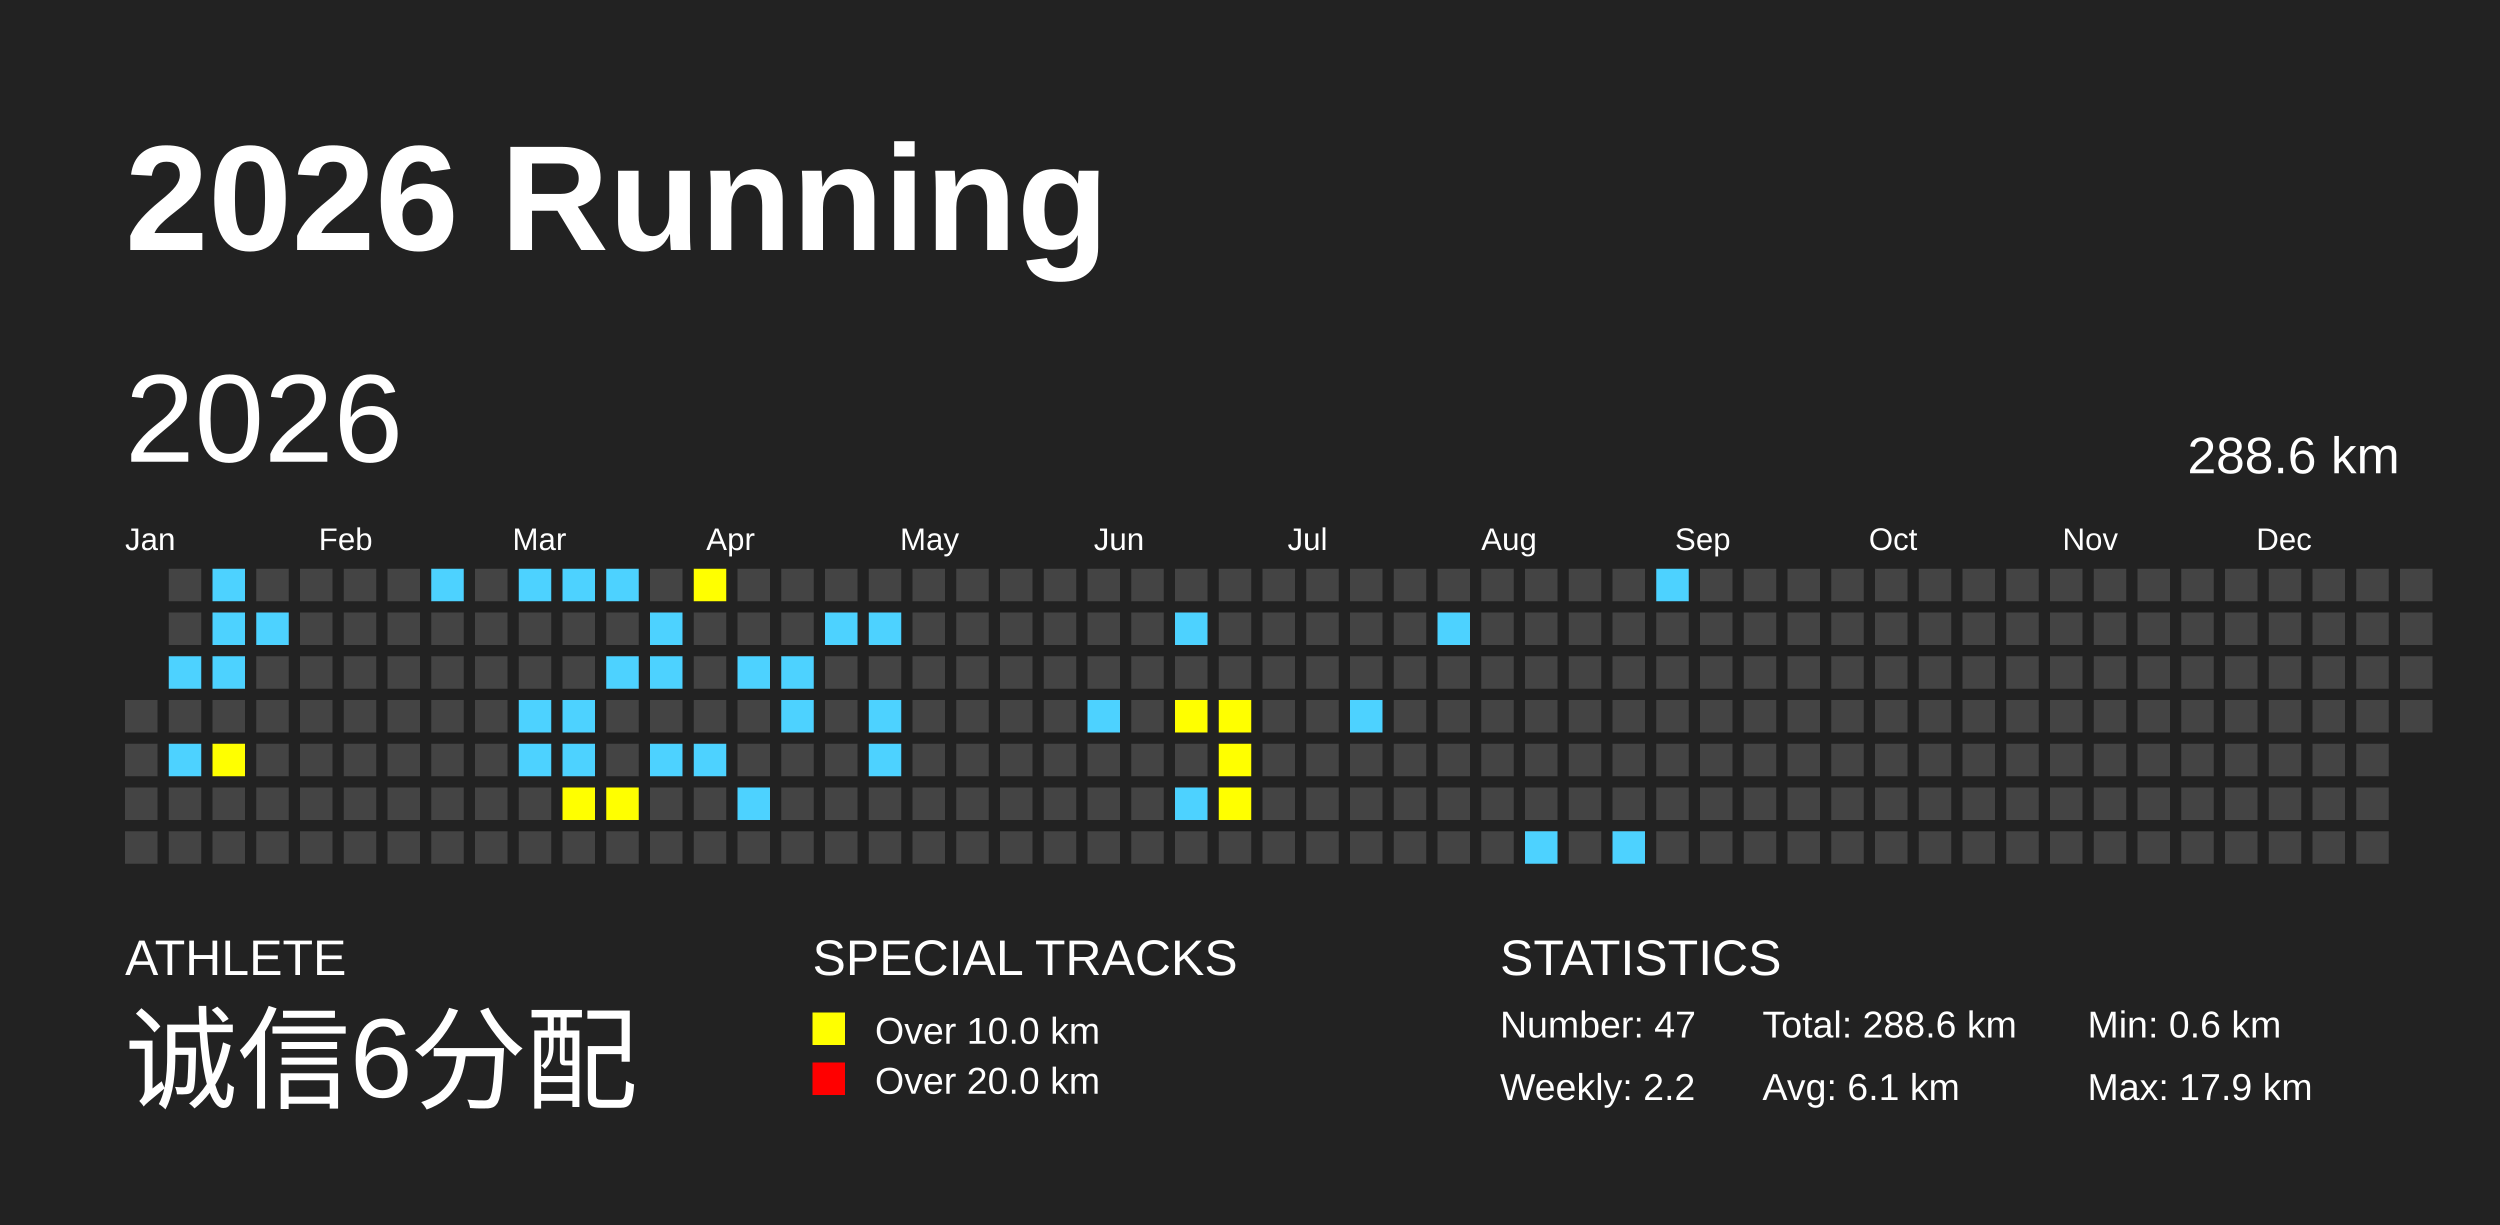
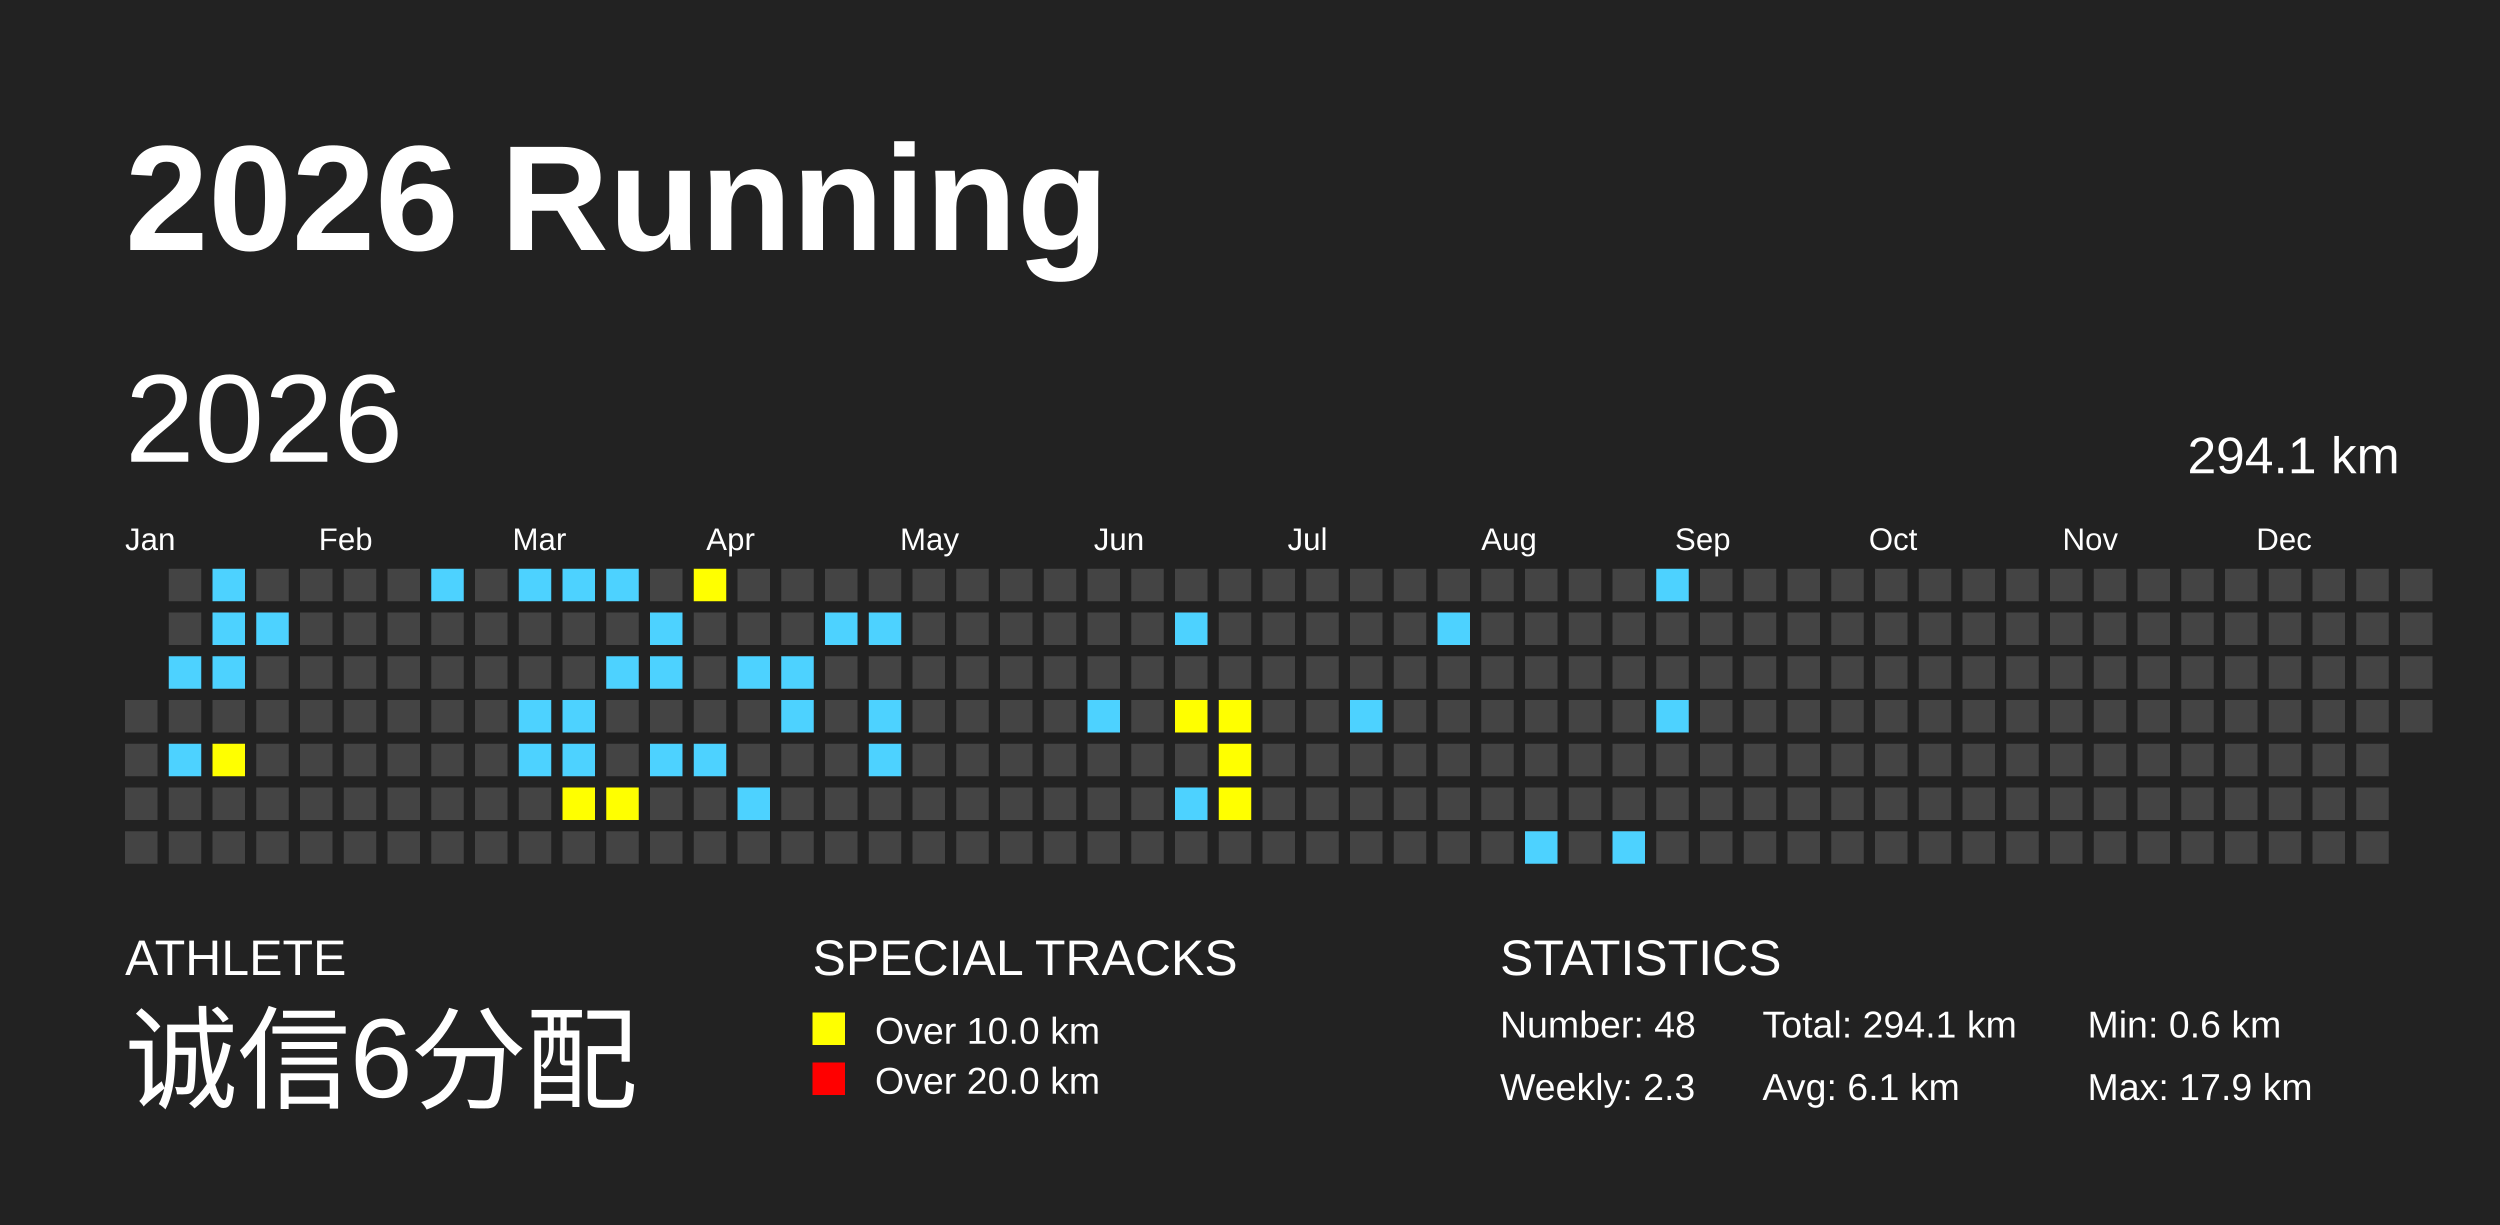
<svg xmlns="http://www.w3.org/2000/svg" baseProfile="full" height="98mm" version="1.1" viewBox="0,0,200,98" width="200mm">
  <defs />
  <rect fill="#222222" height="98" width="200" x="0" y="0" />
  <text fill="#FFFFFF" style="font-size:12px; font-family:Arial; font-weight:bold;" x="10" y="20">2026 Running</text>
  <text fill="#FFFFFF" style="font-size:4px; font-family:Arial" x="10" y="78">ATHLETE</text>
  <text fill="#FFFFFF" style="font-size:9px; font-family:Arial" x="10" y="88">诚信6分配</text>
  <text fill="#FFFFFF" style="font-size:4px; font-family:Arial" x="65" y="78">SPECIAL TRACKS</text>
  <rect fill="yellow" height="2.6" width="2.6" x="65" y="81" />
  <text fill="#FFFFFF" style="font-size:3px; font-family:Arial" x="70" y="83.5">Over 10.0 km</text>
  <rect fill="red" height="2.6" width="2.6" x="65" y="85" />
  <text fill="#FFFFFF" style="font-size:3px; font-family:Arial" x="70" y="87.5">Over 20.0 km</text>
  <text fill="#FFFFFF" style="font-size:4px; font-family:Arial" x="120" y="78">STATISTICS</text>
-   <text fill="#FFFFFF" style="font-size:3px; font-family:Arial" x="120" y="83">Number: 47</text>
-   <text fill="#FFFFFF" style="font-size:3px; font-family:Arial" x="120" y="88">Weekly: 2.2</text>
-   <text fill="#FFFFFF" style="font-size:3px; font-family:Arial" x="141" y="83">Total: 288.6 km</text>
+   <text fill="#FFFFFF" style="font-size:3px; font-family:Arial" x="120" y="83">Number: 48</text>
+   <text fill="#FFFFFF" style="font-size:3px; font-family:Arial" x="120" y="88">Weekly: 2.3</text>
+   <text fill="#FFFFFF" style="font-size:3px; font-family:Arial" x="141" y="83">Total: 294.1 km</text>
  <text fill="#FFFFFF" style="font-size:3px; font-family:Arial" x="141" y="88">Avg: 6.1 km</text>
  <text fill="#FFFFFF" style="font-size:3px; font-family:Arial" x="167" y="83">Min: 0.6 km</text>
  <text fill="#FFFFFF" style="font-size:3px; font-family:Arial" x="167" y="88">Max: 17.9 km</text>
  <text dominant-baseline="hanging" fill="#FFFFFF" style="font-size:10.0px; font-family:Arial;" x="10" y="30">2026</text>
-   <text dominant-baseline="hanging" fill="#FFFFFF" style="font-size:4.125px; font-family:Arial;" x="175" y="35">288.6 km</text>
+   <text dominant-baseline="hanging" fill="#FFFFFF" style="font-size:4.125px; font-family:Arial;" x="175" y="35">294.1 km</text>
  <text fill="#FFFFFF" style="font-size:2.5px; font-family:Arial" x="10.0" y="44">Jan</text>
  <text fill="#FFFFFF" style="font-size:2.5px; font-family:Arial" x="25.5" y="44">Feb</text>
  <text fill="#FFFFFF" style="font-size:2.5px; font-family:Arial" x="41.0" y="44">Mar</text>
  <text fill="#FFFFFF" style="font-size:2.5px; font-family:Arial" x="56.5" y="44">Apr</text>
  <text fill="#FFFFFF" style="font-size:2.5px; font-family:Arial" x="72.0" y="44">May</text>
  <text fill="#FFFFFF" style="font-size:2.5px; font-family:Arial" x="87.5" y="44">Jun</text>
  <text fill="#FFFFFF" style="font-size:2.5px; font-family:Arial" x="103.0" y="44">Jul</text>
  <text fill="#FFFFFF" style="font-size:2.5px; font-family:Arial" x="118.5" y="44">Aug</text>
  <text fill="#FFFFFF" style="font-size:2.5px; font-family:Arial" x="134.0" y="44">Sep</text>
  <text fill="#FFFFFF" style="font-size:2.5px; font-family:Arial" x="149.5" y="44">Oct</text>
  <text fill="#FFFFFF" style="font-size:2.5px; font-family:Arial" x="165.0" y="44">Nov</text>
  <text fill="#FFFFFF" style="font-size:2.5px; font-family:Arial" x="180.5" y="44">Dec</text>
  <rect fill="#444444" height="2.6" width="2.6" x="10.0" y="56.0" />
  <rect fill="#444444" height="2.6" width="2.6" x="10.0" y="59.5" />
  <rect fill="#444444" height="2.6" width="2.6" x="10.0" y="63.0" />
  <rect fill="#444444" height="2.6" width="2.6" x="10.0" y="66.5" />
  <rect fill="#444444" height="2.6" width="2.6" x="13.5" y="45.5" />
  <rect fill="#444444" height="2.6" width="2.6" x="13.5" y="49.0" />
  <rect fill="#4DD2FF" height="2.6" width="2.6" x="13.5" y="52.5" />
  <rect fill="#444444" height="2.6" width="2.6" x="13.5" y="56.0" />
  <rect fill="#4DD2FF" height="2.6" width="2.6" x="13.5" y="59.5" />
  <rect fill="#444444" height="2.6" width="2.6" x="13.5" y="63.0" />
  <rect fill="#444444" height="2.6" width="2.6" x="13.5" y="66.5" />
  <rect fill="#4DD2FF" height="2.6" width="2.6" x="17.0" y="45.5" />
  <rect fill="#4DD2FF" height="2.6" width="2.6" x="17.0" y="49.0" />
  <rect fill="#4DD2FF" height="2.6" width="2.6" x="17.0" y="52.5" />
  <rect fill="#444444" height="2.6" width="2.6" x="17.0" y="56.0" />
  <rect fill="yellow" height="2.6" width="2.6" x="17.0" y="59.5" />
  <rect fill="#444444" height="2.6" width="2.6" x="17.0" y="63.0" />
  <rect fill="#444444" height="2.6" width="2.6" x="17.0" y="66.5" />
  <rect fill="#444444" height="2.6" width="2.6" x="20.5" y="45.5" />
  <rect fill="#4DD2FF" height="2.6" width="2.6" x="20.5" y="49.0" />
  <rect fill="#444444" height="2.6" width="2.6" x="20.5" y="52.5" />
  <rect fill="#444444" height="2.6" width="2.6" x="20.5" y="56.0" />
  <rect fill="#444444" height="2.6" width="2.6" x="20.5" y="59.5" />
  <rect fill="#444444" height="2.6" width="2.6" x="20.5" y="63.0" />
  <rect fill="#444444" height="2.6" width="2.6" x="20.5" y="66.5" />
  <rect fill="#444444" height="2.6" width="2.6" x="24.0" y="45.5" />
  <rect fill="#444444" height="2.6" width="2.6" x="24.0" y="49.0" />
  <rect fill="#444444" height="2.6" width="2.6" x="24.0" y="52.5" />
  <rect fill="#444444" height="2.6" width="2.6" x="24.0" y="56.0" />
  <rect fill="#444444" height="2.6" width="2.6" x="24.0" y="59.5" />
  <rect fill="#444444" height="2.6" width="2.6" x="24.0" y="63.0" />
  <rect fill="#444444" height="2.6" width="2.6" x="24.0" y="66.5" />
  <rect fill="#444444" height="2.6" width="2.6" x="27.5" y="45.5" />
  <rect fill="#444444" height="2.6" width="2.6" x="27.5" y="49.0" />
  <rect fill="#444444" height="2.6" width="2.6" x="27.5" y="52.5" />
  <rect fill="#444444" height="2.6" width="2.6" x="27.5" y="56.0" />
  <rect fill="#444444" height="2.6" width="2.6" x="27.5" y="59.5" />
  <rect fill="#444444" height="2.6" width="2.6" x="27.5" y="63.0" />
  <rect fill="#444444" height="2.6" width="2.6" x="27.5" y="66.5" />
  <rect fill="#444444" height="2.6" width="2.6" x="31.0" y="45.5" />
  <rect fill="#444444" height="2.6" width="2.6" x="31.0" y="49.0" />
  <rect fill="#444444" height="2.6" width="2.6" x="31.0" y="52.5" />
  <rect fill="#444444" height="2.6" width="2.6" x="31.0" y="56.0" />
  <rect fill="#444444" height="2.6" width="2.6" x="31.0" y="59.5" />
  <rect fill="#444444" height="2.6" width="2.6" x="31.0" y="63.0" />
  <rect fill="#444444" height="2.6" width="2.6" x="31.0" y="66.5" />
  <rect fill="#4DD2FF" height="2.6" width="2.6" x="34.5" y="45.5" />
  <rect fill="#444444" height="2.6" width="2.6" x="34.5" y="49.0" />
  <rect fill="#444444" height="2.6" width="2.6" x="34.5" y="52.5" />
  <rect fill="#444444" height="2.6" width="2.6" x="34.5" y="56.0" />
  <rect fill="#444444" height="2.6" width="2.6" x="34.5" y="59.5" />
  <rect fill="#444444" height="2.6" width="2.6" x="34.5" y="63.0" />
  <rect fill="#444444" height="2.6" width="2.6" x="34.5" y="66.5" />
  <rect fill="#444444" height="2.6" width="2.6" x="38.0" y="45.5" />
  <rect fill="#444444" height="2.6" width="2.6" x="38.0" y="49.0" />
  <rect fill="#444444" height="2.6" width="2.6" x="38.0" y="52.5" />
  <rect fill="#444444" height="2.6" width="2.6" x="38.0" y="56.0" />
  <rect fill="#444444" height="2.6" width="2.6" x="38.0" y="59.5" />
  <rect fill="#444444" height="2.6" width="2.6" x="38.0" y="63.0" />
  <rect fill="#444444" height="2.6" width="2.6" x="38.0" y="66.5" />
  <rect fill="#4DD2FF" height="2.6" width="2.6" x="41.5" y="45.5" />
  <rect fill="#444444" height="2.6" width="2.6" x="41.5" y="49.0" />
  <rect fill="#444444" height="2.6" width="2.6" x="41.5" y="52.5" />
  <rect fill="#4DD2FF" height="2.6" width="2.6" x="41.5" y="56.0" />
  <rect fill="#4DD2FF" height="2.6" width="2.6" x="41.5" y="59.5" />
  <rect fill="#444444" height="2.6" width="2.6" x="41.5" y="63.0" />
  <rect fill="#444444" height="2.6" width="2.6" x="41.5" y="66.5" />
  <rect fill="#4DD2FF" height="2.6" width="2.6" x="45.0" y="45.5" />
  <rect fill="#444444" height="2.6" width="2.6" x="45.0" y="49.0" />
  <rect fill="#444444" height="2.6" width="2.6" x="45.0" y="52.5" />
  <rect fill="#4DD2FF" height="2.6" width="2.6" x="45.0" y="56.0" />
  <rect fill="#4DD2FF" height="2.6" width="2.6" x="45.0" y="59.5" />
  <rect fill="yellow" height="2.6" width="2.6" x="45.0" y="63.0" />
  <rect fill="#444444" height="2.6" width="2.6" x="45.0" y="66.5" />
  <rect fill="#4DD2FF" height="2.6" width="2.6" x="48.5" y="45.5" />
  <rect fill="#444444" height="2.6" width="2.6" x="48.5" y="49.0" />
  <rect fill="#4DD2FF" height="2.6" width="2.6" x="48.5" y="52.5" />
  <rect fill="#444444" height="2.6" width="2.6" x="48.5" y="56.0" />
  <rect fill="#444444" height="2.6" width="2.6" x="48.5" y="59.5" />
  <rect fill="yellow" height="2.6" width="2.6" x="48.5" y="63.0" />
  <rect fill="#444444" height="2.6" width="2.6" x="48.5" y="66.5" />
  <rect fill="#444444" height="2.6" width="2.6" x="52.0" y="45.5" />
  <rect fill="#4DD2FF" height="2.6" width="2.6" x="52.0" y="49.0" />
  <rect fill="#4DD2FF" height="2.6" width="2.6" x="52.0" y="52.5" />
  <rect fill="#444444" height="2.6" width="2.6" x="52.0" y="56.0" />
  <rect fill="#4DD2FF" height="2.6" width="2.6" x="52.0" y="59.5" />
  <rect fill="#444444" height="2.6" width="2.6" x="52.0" y="63.0" />
  <rect fill="#444444" height="2.6" width="2.6" x="52.0" y="66.5" />
  <rect fill="yellow" height="2.6" width="2.6" x="55.5" y="45.5" />
  <rect fill="#444444" height="2.6" width="2.6" x="55.5" y="49.0" />
  <rect fill="#444444" height="2.6" width="2.6" x="55.5" y="52.5" />
  <rect fill="#444444" height="2.6" width="2.6" x="55.5" y="56.0" />
  <rect fill="#4DD2FF" height="2.6" width="2.6" x="55.5" y="59.5" />
  <rect fill="#444444" height="2.6" width="2.6" x="55.5" y="63.0" />
  <rect fill="#444444" height="2.6" width="2.6" x="55.5" y="66.5" />
  <rect fill="#444444" height="2.6" width="2.6" x="59.0" y="45.5" />
  <rect fill="#444444" height="2.6" width="2.6" x="59.0" y="49.0" />
  <rect fill="#4DD2FF" height="2.6" width="2.6" x="59.0" y="52.5" />
  <rect fill="#444444" height="2.6" width="2.6" x="59.0" y="56.0" />
  <rect fill="#444444" height="2.6" width="2.6" x="59.0" y="59.5" />
  <rect fill="#4DD2FF" height="2.6" width="2.6" x="59.0" y="63.0" />
  <rect fill="#444444" height="2.6" width="2.6" x="59.0" y="66.5" />
  <rect fill="#444444" height="2.6" width="2.6" x="62.5" y="45.5" />
  <rect fill="#444444" height="2.6" width="2.6" x="62.5" y="49.0" />
  <rect fill="#4DD2FF" height="2.6" width="2.6" x="62.5" y="52.5" />
  <rect fill="#4DD2FF" height="2.6" width="2.6" x="62.5" y="56.0" />
  <rect fill="#444444" height="2.6" width="2.6" x="62.5" y="59.5" />
  <rect fill="#444444" height="2.6" width="2.6" x="62.5" y="63.0" />
  <rect fill="#444444" height="2.6" width="2.6" x="62.5" y="66.5" />
  <rect fill="#444444" height="2.6" width="2.6" x="66.0" y="45.5" />
  <rect fill="#4DD2FF" height="2.6" width="2.6" x="66.0" y="49.0" />
  <rect fill="#444444" height="2.6" width="2.6" x="66.0" y="52.5" />
  <rect fill="#444444" height="2.6" width="2.6" x="66.0" y="56.0" />
  <rect fill="#444444" height="2.6" width="2.6" x="66.0" y="59.5" />
  <rect fill="#444444" height="2.6" width="2.6" x="66.0" y="63.0" />
  <rect fill="#444444" height="2.6" width="2.6" x="66.0" y="66.5" />
  <rect fill="#444444" height="2.6" width="2.6" x="69.5" y="45.5" />
  <rect fill="#4DD2FF" height="2.6" width="2.6" x="69.5" y="49.0" />
  <rect fill="#444444" height="2.6" width="2.6" x="69.5" y="52.5" />
  <rect fill="#4DD2FF" height="2.6" width="2.6" x="69.5" y="56.0" />
  <rect fill="#4DD2FF" height="2.6" width="2.6" x="69.5" y="59.5" />
  <rect fill="#444444" height="2.6" width="2.6" x="69.5" y="63.0" />
  <rect fill="#444444" height="2.6" width="2.6" x="69.5" y="66.5" />
  <rect fill="#444444" height="2.6" width="2.6" x="73.0" y="45.5" />
  <rect fill="#444444" height="2.6" width="2.6" x="73.0" y="49.0" />
  <rect fill="#444444" height="2.6" width="2.6" x="73.0" y="52.5" />
  <rect fill="#444444" height="2.6" width="2.6" x="73.0" y="56.0" />
  <rect fill="#444444" height="2.6" width="2.6" x="73.0" y="59.5" />
  <rect fill="#444444" height="2.6" width="2.6" x="73.0" y="63.0" />
  <rect fill="#444444" height="2.6" width="2.6" x="73.0" y="66.5" />
  <rect fill="#444444" height="2.6" width="2.6" x="76.5" y="45.5" />
  <rect fill="#444444" height="2.6" width="2.6" x="76.5" y="49.0" />
  <rect fill="#444444" height="2.6" width="2.6" x="76.5" y="52.5" />
  <rect fill="#444444" height="2.6" width="2.6" x="76.5" y="56.0" />
  <rect fill="#444444" height="2.6" width="2.6" x="76.5" y="59.5" />
  <rect fill="#444444" height="2.6" width="2.6" x="76.5" y="63.0" />
  <rect fill="#444444" height="2.6" width="2.6" x="76.5" y="66.5" />
  <rect fill="#444444" height="2.6" width="2.6" x="80.0" y="45.5" />
  <rect fill="#444444" height="2.6" width="2.6" x="80.0" y="49.0" />
  <rect fill="#444444" height="2.6" width="2.6" x="80.0" y="52.5" />
  <rect fill="#444444" height="2.6" width="2.6" x="80.0" y="56.0" />
  <rect fill="#444444" height="2.6" width="2.6" x="80.0" y="59.5" />
  <rect fill="#444444" height="2.6" width="2.6" x="80.0" y="63.0" />
  <rect fill="#444444" height="2.6" width="2.6" x="80.0" y="66.5" />
  <rect fill="#444444" height="2.6" width="2.6" x="83.5" y="45.5" />
  <rect fill="#444444" height="2.6" width="2.6" x="83.5" y="49.0" />
  <rect fill="#444444" height="2.6" width="2.6" x="83.5" y="52.5" />
  <rect fill="#444444" height="2.6" width="2.6" x="83.5" y="56.0" />
  <rect fill="#444444" height="2.6" width="2.6" x="83.5" y="59.5" />
  <rect fill="#444444" height="2.6" width="2.6" x="83.5" y="63.0" />
  <rect fill="#444444" height="2.6" width="2.6" x="83.5" y="66.5" />
  <rect fill="#444444" height="2.6" width="2.6" x="87.0" y="45.5" />
  <rect fill="#444444" height="2.6" width="2.6" x="87.0" y="49.0" />
  <rect fill="#444444" height="2.6" width="2.6" x="87.0" y="52.5" />
  <rect fill="#4DD2FF" height="2.6" width="2.6" x="87.0" y="56.0" />
  <rect fill="#444444" height="2.6" width="2.6" x="87.0" y="59.5" />
  <rect fill="#444444" height="2.6" width="2.6" x="87.0" y="63.0" />
  <rect fill="#444444" height="2.6" width="2.6" x="87.0" y="66.5" />
  <rect fill="#444444" height="2.6" width="2.6" x="90.5" y="45.5" />
  <rect fill="#444444" height="2.6" width="2.6" x="90.5" y="49.0" />
  <rect fill="#444444" height="2.6" width="2.6" x="90.5" y="52.5" />
  <rect fill="#444444" height="2.6" width="2.6" x="90.5" y="56.0" />
  <rect fill="#444444" height="2.6" width="2.6" x="90.5" y="59.5" />
  <rect fill="#444444" height="2.6" width="2.6" x="90.5" y="63.0" />
  <rect fill="#444444" height="2.6" width="2.6" x="90.5" y="66.5" />
  <rect fill="#444444" height="2.6" width="2.6" x="94.0" y="45.5" />
  <rect fill="#4DD2FF" height="2.6" width="2.6" x="94.0" y="49.0" />
  <rect fill="#444444" height="2.6" width="2.6" x="94.0" y="52.5" />
  <rect fill="yellow" height="2.6" width="2.6" x="94.0" y="56.0" />
  <rect fill="#444444" height="2.6" width="2.6" x="94.0" y="59.5" />
  <rect fill="#4DD2FF" height="2.6" width="2.6" x="94.0" y="63.0" />
  <rect fill="#444444" height="2.6" width="2.6" x="94.0" y="66.5" />
  <rect fill="#444444" height="2.6" width="2.6" x="97.5" y="45.5" />
  <rect fill="#444444" height="2.6" width="2.6" x="97.5" y="49.0" />
  <rect fill="#444444" height="2.6" width="2.6" x="97.5" y="52.5" />
  <rect fill="yellow" height="2.6" width="2.6" x="97.5" y="56.0" />
  <rect fill="yellow" height="2.6" width="2.6" x="97.5" y="59.5" />
  <rect fill="yellow" height="2.6" width="2.6" x="97.5" y="63.0" />
  <rect fill="#444444" height="2.6" width="2.6" x="97.5" y="66.5" />
  <rect fill="#444444" height="2.6" width="2.6" x="101.0" y="45.5" />
  <rect fill="#444444" height="2.6" width="2.6" x="101.0" y="49.0" />
  <rect fill="#444444" height="2.6" width="2.6" x="101.0" y="52.5" />
  <rect fill="#444444" height="2.6" width="2.6" x="101.0" y="56.0" />
  <rect fill="#444444" height="2.6" width="2.6" x="101.0" y="59.5" />
  <rect fill="#444444" height="2.6" width="2.6" x="101.0" y="63.0" />
  <rect fill="#444444" height="2.6" width="2.6" x="101.0" y="66.5" />
  <rect fill="#444444" height="2.6" width="2.6" x="104.5" y="45.5" />
  <rect fill="#444444" height="2.6" width="2.6" x="104.5" y="49.0" />
  <rect fill="#444444" height="2.6" width="2.6" x="104.5" y="52.5" />
  <rect fill="#444444" height="2.6" width="2.6" x="104.5" y="56.0" />
  <rect fill="#444444" height="2.6" width="2.6" x="104.5" y="59.5" />
  <rect fill="#444444" height="2.6" width="2.6" x="104.5" y="63.0" />
  <rect fill="#444444" height="2.6" width="2.6" x="104.5" y="66.5" />
  <rect fill="#444444" height="2.6" width="2.6" x="108.0" y="45.5" />
  <rect fill="#444444" height="2.6" width="2.6" x="108.0" y="49.0" />
  <rect fill="#444444" height="2.6" width="2.6" x="108.0" y="52.5" />
  <rect fill="#4DD2FF" height="2.6" width="2.6" x="108.0" y="56.0" />
  <rect fill="#444444" height="2.6" width="2.6" x="108.0" y="59.5" />
  <rect fill="#444444" height="2.6" width="2.6" x="108.0" y="63.0" />
  <rect fill="#444444" height="2.6" width="2.6" x="108.0" y="66.5" />
  <rect fill="#444444" height="2.6" width="2.6" x="111.5" y="45.5" />
  <rect fill="#444444" height="2.6" width="2.6" x="111.5" y="49.0" />
  <rect fill="#444444" height="2.6" width="2.6" x="111.5" y="52.5" />
  <rect fill="#444444" height="2.6" width="2.6" x="111.5" y="56.0" />
  <rect fill="#444444" height="2.6" width="2.6" x="111.5" y="59.5" />
  <rect fill="#444444" height="2.6" width="2.6" x="111.5" y="63.0" />
  <rect fill="#444444" height="2.6" width="2.6" x="111.5" y="66.5" />
  <rect fill="#444444" height="2.6" width="2.6" x="115.0" y="45.5" />
  <rect fill="#4DD2FF" height="2.6" width="2.6" x="115.0" y="49.0" />
  <rect fill="#444444" height="2.6" width="2.6" x="115.0" y="52.5" />
  <rect fill="#444444" height="2.6" width="2.6" x="115.0" y="56.0" />
  <rect fill="#444444" height="2.6" width="2.6" x="115.0" y="59.5" />
  <rect fill="#444444" height="2.6" width="2.6" x="115.0" y="63.0" />
  <rect fill="#444444" height="2.6" width="2.6" x="115.0" y="66.5" />
  <rect fill="#444444" height="2.6" width="2.6" x="118.5" y="45.5" />
  <rect fill="#444444" height="2.6" width="2.6" x="118.5" y="49.0" />
  <rect fill="#444444" height="2.6" width="2.6" x="118.5" y="52.5" />
  <rect fill="#444444" height="2.6" width="2.6" x="118.5" y="56.0" />
  <rect fill="#444444" height="2.6" width="2.6" x="118.5" y="59.5" />
  <rect fill="#444444" height="2.6" width="2.6" x="118.5" y="63.0" />
  <rect fill="#444444" height="2.6" width="2.6" x="118.5" y="66.5" />
  <rect fill="#444444" height="2.6" width="2.6" x="122.0" y="45.5" />
  <rect fill="#444444" height="2.6" width="2.6" x="122.0" y="49.0" />
  <rect fill="#444444" height="2.6" width="2.6" x="122.0" y="52.5" />
  <rect fill="#444444" height="2.6" width="2.6" x="122.0" y="56.0" />
  <rect fill="#444444" height="2.6" width="2.6" x="122.0" y="59.5" />
  <rect fill="#444444" height="2.6" width="2.6" x="122.0" y="63.0" />
  <rect fill="#4DD2FF" height="2.6" width="2.6" x="122.0" y="66.5" />
  <rect fill="#444444" height="2.6" width="2.6" x="125.5" y="45.5" />
  <rect fill="#444444" height="2.6" width="2.6" x="125.5" y="49.0" />
  <rect fill="#444444" height="2.6" width="2.6" x="125.5" y="52.5" />
  <rect fill="#444444" height="2.6" width="2.6" x="125.5" y="56.0" />
  <rect fill="#444444" height="2.6" width="2.6" x="125.5" y="59.5" />
  <rect fill="#444444" height="2.6" width="2.6" x="125.5" y="63.0" />
  <rect fill="#444444" height="2.6" width="2.6" x="125.5" y="66.5" />
  <rect fill="#444444" height="2.6" width="2.6" x="129.0" y="45.5" />
  <rect fill="#444444" height="2.6" width="2.6" x="129.0" y="49.0" />
  <rect fill="#444444" height="2.6" width="2.6" x="129.0" y="52.5" />
  <rect fill="#444444" height="2.6" width="2.6" x="129.0" y="56.0" />
  <rect fill="#444444" height="2.6" width="2.6" x="129.0" y="59.5" />
  <rect fill="#444444" height="2.6" width="2.6" x="129.0" y="63.0" />
  <rect fill="#4DD2FF" height="2.6" width="2.6" x="129.0" y="66.5" />
  <rect fill="#4DD2FF" height="2.6" width="2.6" x="132.5" y="45.5" />
  <rect fill="#444444" height="2.6" width="2.6" x="132.5" y="49.0" />
  <rect fill="#444444" height="2.6" width="2.6" x="132.5" y="52.5" />
-   <rect fill="#444444" height="2.6" width="2.6" x="132.5" y="56.0" />
+   <rect fill="#4DD2FF" height="2.6" width="2.6" x="132.5" y="56.0" />
  <rect fill="#444444" height="2.6" width="2.6" x="132.5" y="59.5" />
  <rect fill="#444444" height="2.6" width="2.6" x="132.5" y="63.0" />
  <rect fill="#444444" height="2.6" width="2.6" x="132.5" y="66.5" />
  <rect fill="#444444" height="2.6" width="2.6" x="136.0" y="45.5" />
  <rect fill="#444444" height="2.6" width="2.6" x="136.0" y="49.0" />
  <rect fill="#444444" height="2.6" width="2.6" x="136.0" y="52.5" />
  <rect fill="#444444" height="2.6" width="2.6" x="136.0" y="56.0" />
  <rect fill="#444444" height="2.6" width="2.6" x="136.0" y="59.5" />
  <rect fill="#444444" height="2.6" width="2.6" x="136.0" y="63.0" />
  <rect fill="#444444" height="2.6" width="2.6" x="136.0" y="66.5" />
  <rect fill="#444444" height="2.6" width="2.6" x="139.5" y="45.5" />
  <rect fill="#444444" height="2.6" width="2.6" x="139.5" y="49.0" />
  <rect fill="#444444" height="2.6" width="2.6" x="139.5" y="52.5" />
  <rect fill="#444444" height="2.6" width="2.6" x="139.5" y="56.0" />
  <rect fill="#444444" height="2.6" width="2.6" x="139.5" y="59.5" />
  <rect fill="#444444" height="2.6" width="2.6" x="139.5" y="63.0" />
  <rect fill="#444444" height="2.6" width="2.6" x="139.5" y="66.5" />
  <rect fill="#444444" height="2.6" width="2.6" x="143.0" y="45.5" />
  <rect fill="#444444" height="2.6" width="2.6" x="143.0" y="49.0" />
  <rect fill="#444444" height="2.6" width="2.6" x="143.0" y="52.5" />
  <rect fill="#444444" height="2.6" width="2.6" x="143.0" y="56.0" />
  <rect fill="#444444" height="2.6" width="2.6" x="143.0" y="59.5" />
  <rect fill="#444444" height="2.6" width="2.6" x="143.0" y="63.0" />
  <rect fill="#444444" height="2.6" width="2.6" x="143.0" y="66.5" />
  <rect fill="#444444" height="2.6" width="2.6" x="146.5" y="45.5" />
  <rect fill="#444444" height="2.6" width="2.6" x="146.5" y="49.0" />
  <rect fill="#444444" height="2.6" width="2.6" x="146.5" y="52.5" />
  <rect fill="#444444" height="2.6" width="2.6" x="146.5" y="56.0" />
  <rect fill="#444444" height="2.6" width="2.6" x="146.5" y="59.5" />
  <rect fill="#444444" height="2.6" width="2.6" x="146.5" y="63.0" />
  <rect fill="#444444" height="2.6" width="2.6" x="146.5" y="66.5" />
  <rect fill="#444444" height="2.6" width="2.6" x="150.0" y="45.5" />
  <rect fill="#444444" height="2.6" width="2.6" x="150.0" y="49.0" />
  <rect fill="#444444" height="2.6" width="2.6" x="150.0" y="52.5" />
  <rect fill="#444444" height="2.6" width="2.6" x="150.0" y="56.0" />
  <rect fill="#444444" height="2.6" width="2.6" x="150.0" y="59.5" />
  <rect fill="#444444" height="2.6" width="2.6" x="150.0" y="63.0" />
  <rect fill="#444444" height="2.6" width="2.6" x="150.0" y="66.5" />
  <rect fill="#444444" height="2.6" width="2.6" x="153.5" y="45.5" />
  <rect fill="#444444" height="2.6" width="2.6" x="153.5" y="49.0" />
  <rect fill="#444444" height="2.6" width="2.6" x="153.5" y="52.5" />
  <rect fill="#444444" height="2.6" width="2.6" x="153.5" y="56.0" />
  <rect fill="#444444" height="2.6" width="2.6" x="153.5" y="59.5" />
  <rect fill="#444444" height="2.6" width="2.6" x="153.5" y="63.0" />
  <rect fill="#444444" height="2.6" width="2.6" x="153.5" y="66.5" />
  <rect fill="#444444" height="2.6" width="2.6" x="157.0" y="45.5" />
  <rect fill="#444444" height="2.6" width="2.6" x="157.0" y="49.0" />
  <rect fill="#444444" height="2.6" width="2.6" x="157.0" y="52.5" />
  <rect fill="#444444" height="2.6" width="2.6" x="157.0" y="56.0" />
  <rect fill="#444444" height="2.6" width="2.6" x="157.0" y="59.5" />
  <rect fill="#444444" height="2.6" width="2.6" x="157.0" y="63.0" />
  <rect fill="#444444" height="2.6" width="2.6" x="157.0" y="66.5" />
  <rect fill="#444444" height="2.6" width="2.6" x="160.5" y="45.5" />
  <rect fill="#444444" height="2.6" width="2.6" x="160.5" y="49.0" />
  <rect fill="#444444" height="2.6" width="2.6" x="160.5" y="52.5" />
  <rect fill="#444444" height="2.6" width="2.6" x="160.5" y="56.0" />
  <rect fill="#444444" height="2.6" width="2.6" x="160.5" y="59.5" />
  <rect fill="#444444" height="2.6" width="2.6" x="160.5" y="63.0" />
  <rect fill="#444444" height="2.6" width="2.6" x="160.5" y="66.5" />
  <rect fill="#444444" height="2.6" width="2.6" x="164.0" y="45.5" />
  <rect fill="#444444" height="2.6" width="2.6" x="164.0" y="49.0" />
  <rect fill="#444444" height="2.6" width="2.6" x="164.0" y="52.5" />
  <rect fill="#444444" height="2.6" width="2.6" x="164.0" y="56.0" />
  <rect fill="#444444" height="2.6" width="2.6" x="164.0" y="59.5" />
  <rect fill="#444444" height="2.6" width="2.6" x="164.0" y="63.0" />
  <rect fill="#444444" height="2.6" width="2.6" x="164.0" y="66.5" />
  <rect fill="#444444" height="2.6" width="2.6" x="167.5" y="45.5" />
  <rect fill="#444444" height="2.6" width="2.6" x="167.5" y="49.0" />
  <rect fill="#444444" height="2.6" width="2.6" x="167.5" y="52.5" />
  <rect fill="#444444" height="2.6" width="2.6" x="167.5" y="56.0" />
  <rect fill="#444444" height="2.6" width="2.6" x="167.5" y="59.5" />
  <rect fill="#444444" height="2.6" width="2.6" x="167.5" y="63.0" />
  <rect fill="#444444" height="2.6" width="2.6" x="167.5" y="66.5" />
  <rect fill="#444444" height="2.6" width="2.6" x="171.0" y="45.5" />
  <rect fill="#444444" height="2.6" width="2.6" x="171.0" y="49.0" />
  <rect fill="#444444" height="2.6" width="2.6" x="171.0" y="52.5" />
  <rect fill="#444444" height="2.6" width="2.6" x="171.0" y="56.0" />
  <rect fill="#444444" height="2.6" width="2.6" x="171.0" y="59.5" />
  <rect fill="#444444" height="2.6" width="2.6" x="171.0" y="63.0" />
  <rect fill="#444444" height="2.6" width="2.6" x="171.0" y="66.5" />
  <rect fill="#444444" height="2.6" width="2.6" x="174.5" y="45.5" />
  <rect fill="#444444" height="2.6" width="2.6" x="174.5" y="49.0" />
  <rect fill="#444444" height="2.6" width="2.6" x="174.5" y="52.5" />
  <rect fill="#444444" height="2.6" width="2.6" x="174.5" y="56.0" />
  <rect fill="#444444" height="2.6" width="2.6" x="174.5" y="59.5" />
  <rect fill="#444444" height="2.6" width="2.6" x="174.5" y="63.0" />
  <rect fill="#444444" height="2.6" width="2.6" x="174.5" y="66.5" />
  <rect fill="#444444" height="2.6" width="2.6" x="178.0" y="45.5" />
  <rect fill="#444444" height="2.6" width="2.6" x="178.0" y="49.0" />
  <rect fill="#444444" height="2.6" width="2.6" x="178.0" y="52.5" />
  <rect fill="#444444" height="2.6" width="2.6" x="178.0" y="56.0" />
  <rect fill="#444444" height="2.6" width="2.6" x="178.0" y="59.5" />
  <rect fill="#444444" height="2.6" width="2.6" x="178.0" y="63.0" />
  <rect fill="#444444" height="2.6" width="2.6" x="178.0" y="66.5" />
  <rect fill="#444444" height="2.6" width="2.6" x="181.5" y="45.5" />
  <rect fill="#444444" height="2.6" width="2.6" x="181.5" y="49.0" />
  <rect fill="#444444" height="2.6" width="2.6" x="181.5" y="52.5" />
  <rect fill="#444444" height="2.6" width="2.6" x="181.5" y="56.0" />
  <rect fill="#444444" height="2.6" width="2.6" x="181.5" y="59.5" />
  <rect fill="#444444" height="2.6" width="2.6" x="181.5" y="63.0" />
  <rect fill="#444444" height="2.6" width="2.6" x="181.5" y="66.5" />
  <rect fill="#444444" height="2.6" width="2.6" x="185.0" y="45.5" />
  <rect fill="#444444" height="2.6" width="2.6" x="185.0" y="49.0" />
  <rect fill="#444444" height="2.6" width="2.6" x="185.0" y="52.5" />
  <rect fill="#444444" height="2.6" width="2.6" x="185.0" y="56.0" />
  <rect fill="#444444" height="2.6" width="2.6" x="185.0" y="59.5" />
  <rect fill="#444444" height="2.6" width="2.6" x="185.0" y="63.0" />
  <rect fill="#444444" height="2.6" width="2.6" x="185.0" y="66.5" />
  <rect fill="#444444" height="2.6" width="2.6" x="188.5" y="45.5" />
  <rect fill="#444444" height="2.6" width="2.6" x="188.5" y="49.0" />
  <rect fill="#444444" height="2.6" width="2.6" x="188.5" y="52.5" />
  <rect fill="#444444" height="2.6" width="2.6" x="188.5" y="56.0" />
  <rect fill="#444444" height="2.6" width="2.6" x="188.5" y="59.5" />
  <rect fill="#444444" height="2.6" width="2.6" x="188.5" y="63.0" />
  <rect fill="#444444" height="2.6" width="2.6" x="188.5" y="66.5" />
  <rect fill="#444444" height="2.6" width="2.6" x="192.0" y="45.5" />
  <rect fill="#444444" height="2.6" width="2.6" x="192.0" y="49.0" />
  <rect fill="#444444" height="2.6" width="2.6" x="192.0" y="52.5" />
  <rect fill="#444444" height="2.6" width="2.6" x="192.0" y="56.0" />
</svg>
